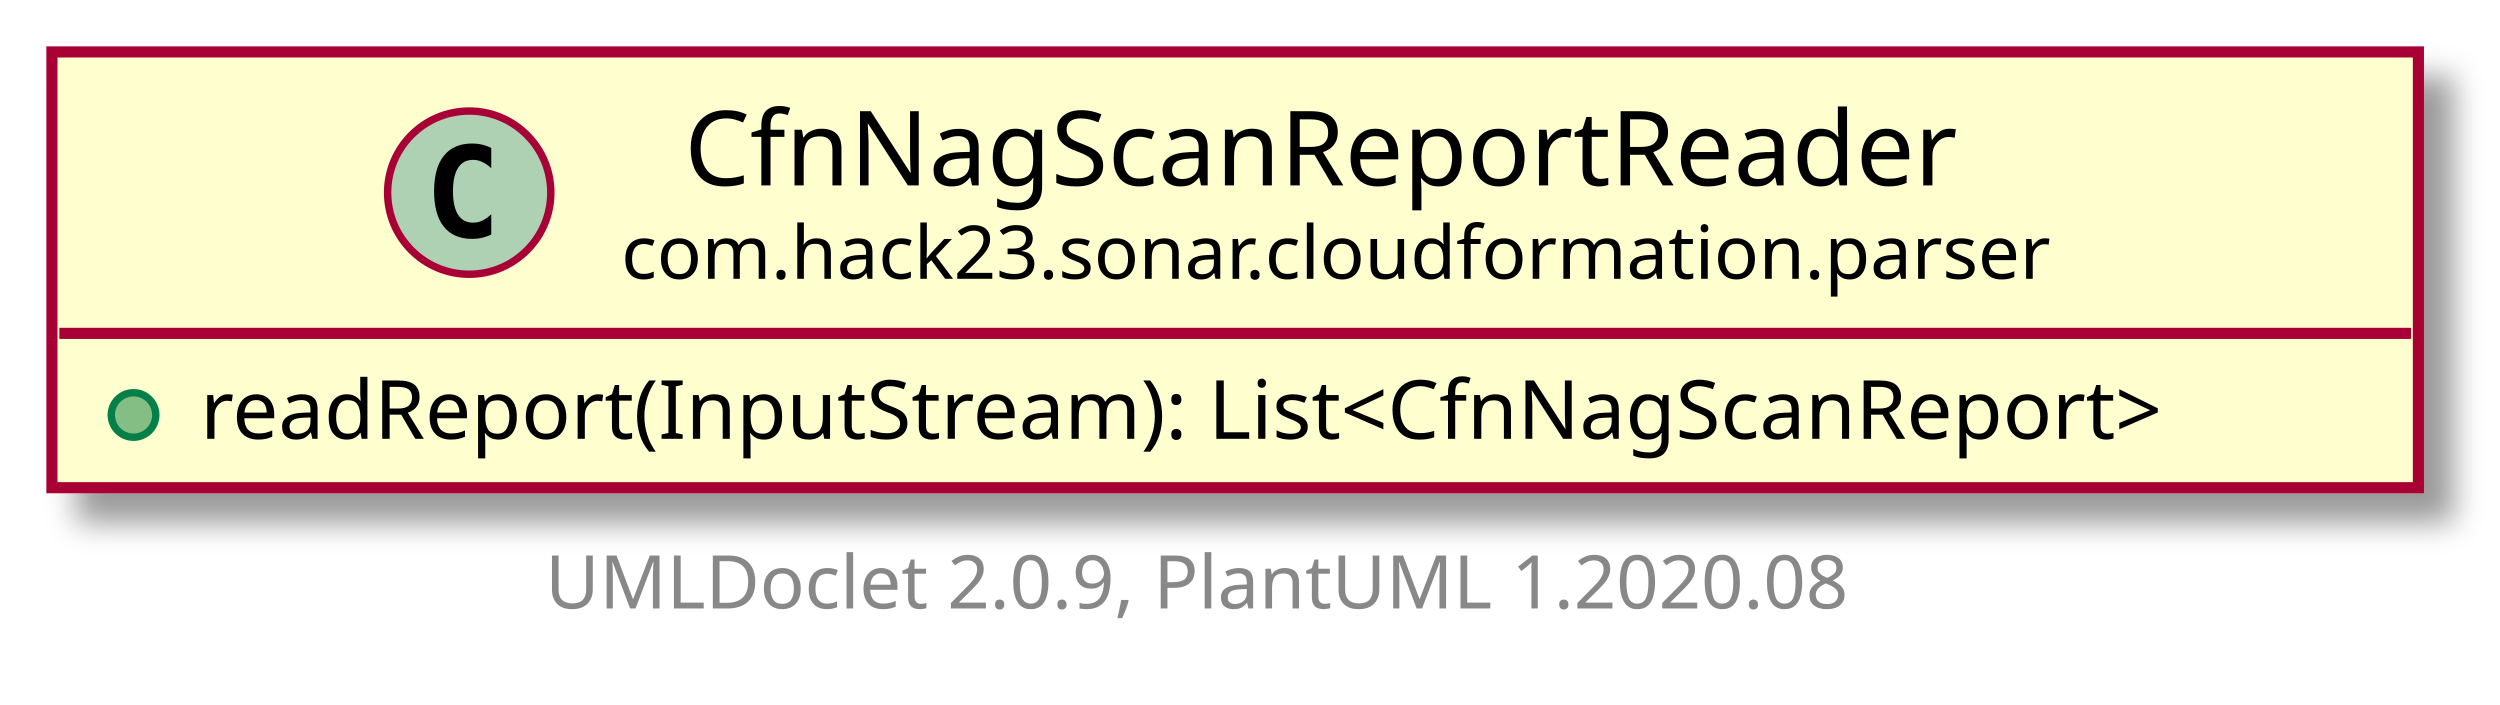
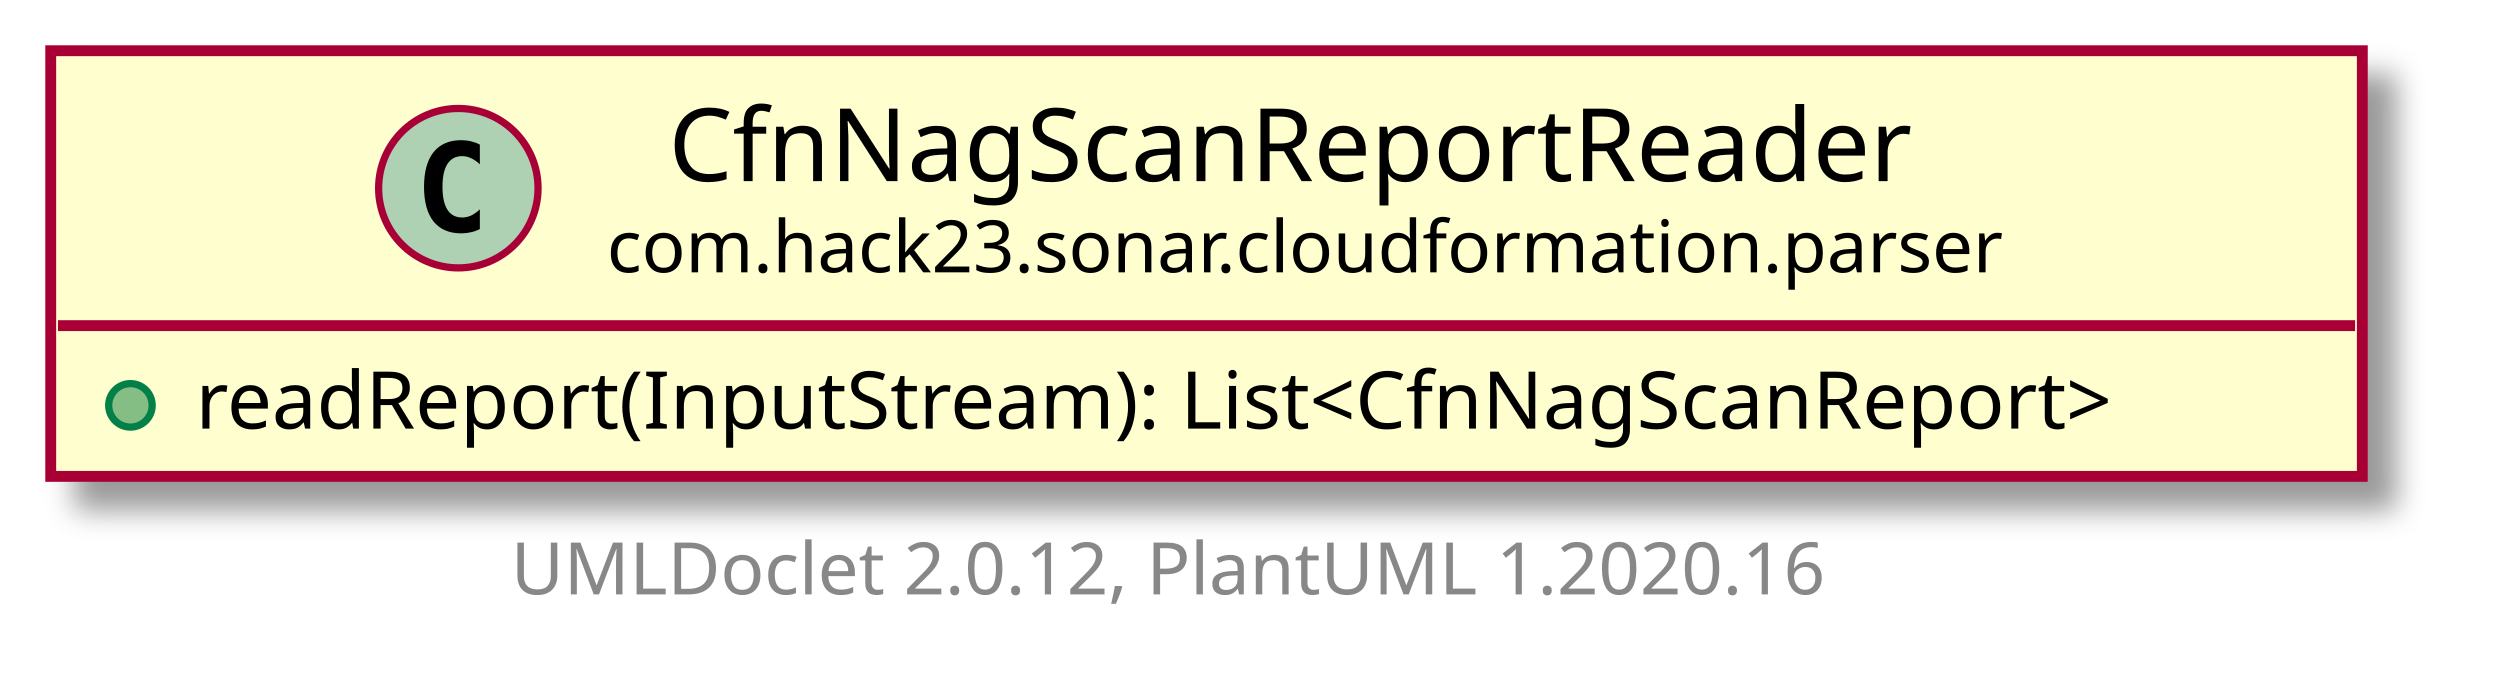
- <svg xmlns="http://www.w3.org/2000/svg" xmlns:xlink="http://www.w3.org/1999/xlink" contentScriptType="application/ecmascript" contentStyleType="text/css" height="95px" preserveAspectRatio="none" style="width:337px;height:95px;" version="1.1" viewBox="0 0 337 95" width="337px" zoomAndPan="magnify">
+ <svg xmlns="http://www.w3.org/2000/svg" xmlns:xlink="http://www.w3.org/1999/xlink" contentScriptType="application/ecmascript" contentStyleType="text/css" height="95px" preserveAspectRatio="none" style="width:345px;height:95px;" version="1.1" viewBox="0 0 345 95" width="345px" zoomAndPan="magnify">
  <defs>
-     <filter height="300%" id="f8p5vhbtp2qsg" width="300%" x="-1" y="-1">
+     <filter height="300%" id="fgc5ad5f7y687" width="300%" x="-1" y="-1">
      <feGaussianBlur result="blurOut" stdDeviation="2.0" />
      <feColorMatrix in="blurOut" result="blurOut2" type="matrix" values="0 0 0 0 0 0 0 0 0 0 0 0 0 0 0 0 0 0 .4 0" />
      <feOffset dx="4.0" dy="4.0" in="blurOut2" result="blurOut3" />
      <feBlend in="SourceGraphic" in2="blurOut3" mode="normal" />
    </filter>
  </defs>
  <g>
    <a href="CfnNagScanReportReader.html" target="_top" title="CfnNagScanReportReader.html" xlink:actuate="onRequest" xlink:href="CfnNagScanReportReader.html" xlink:show="new" xlink:title="CfnNagScanReportReader.html" xlink:type="simple">
-       <rect fill="#FEFECE" filter="url(#f8p5vhbtp2qsg)" height="58.742" id="com.hack23.sonar.cloudformation.parser.CfnNagScanReportReader" style="stroke: #A80036; stroke-width: 1.5;" width="319" x="7" y="7" />
+       <rect codeLine="5" fill="#FEFECE" filter="url(#fgc5ad5f7y687)" height="58.742" id="com.hack23.sonar.cloudformation.parser.CfnNagScanReportReader" style="stroke: #A80036; stroke-width: 1.5;" width="319" x="7" y="7" />
      <ellipse cx="63.25" cy="25.969" fill="#ADD1B2" rx="11" ry="11" style="stroke: #A80036; stroke-width: 1.0;" />
      <path d="M66.219,31.609 Q65.641,31.906 65,32.047 Q64.359,32.203 63.656,32.203 Q61.156,32.203 59.828,30.562 Q58.516,28.906 58.516,25.781 Q58.516,22.656 59.828,21 Q61.156,19.344 63.656,19.344 Q64.359,19.344 65,19.5 Q65.656,19.656 66.219,19.953 L66.219,22.672 Q65.594,22.094 65,21.828 Q64.406,21.547 63.781,21.547 Q62.438,21.547 61.75,22.625 Q61.062,23.688 61.062,25.781 Q61.062,27.875 61.75,28.953 Q62.438,30.016 63.781,30.016 Q64.406,30.016 65,29.75 Q65.594,29.469 66.219,28.891 L66.219,31.609 Z " />
      <text fill="#000000" font-family="sans-serif" font-size="14" lengthAdjust="spacingAndGlyphs" textLength="181" x="92.25" y="24.995">CfnNagScanReportReader</text>
      <text fill="#000000" font-family="sans-serif" font-size="10" lengthAdjust="spacingAndGlyphs" textLength="198" x="83.75" y="37.579">com.hack23.sonar.cloudformation.parser</text>
      <line style="stroke: #A80036; stroke-width: 1.5;" x1="8" x2="325" y1="44.938" y2="44.938" />
      <ellipse cx="18" cy="55.938" fill="#84BE84" rx="3" ry="3" style="stroke: #038048; stroke-width: 1.0;" />
      <text fill="#000000" font-family="sans-serif" font-size="11" lengthAdjust="spacingAndGlyphs" textLength="293" x="27" y="59.148">readReport(InputStream): List&lt;CfnNagScanReport&gt;</text>
    </a>
-     <text fill="#888888" font-family="sans-serif" font-size="10" lengthAdjust="spacingAndGlyphs" textLength="186" x="73.5" y="82.024">UMLDoclet 2.0.9, PlantUML 1.2020.08</text>
+     <text fill="#888888" font-family="sans-serif" font-size="10" lengthAdjust="spacingAndGlyphs" textLength="192" x="70.5" y="82.024">UMLDoclet 2.0.12, PlantUML 1.2020.16</text>
  </g>
</svg>
